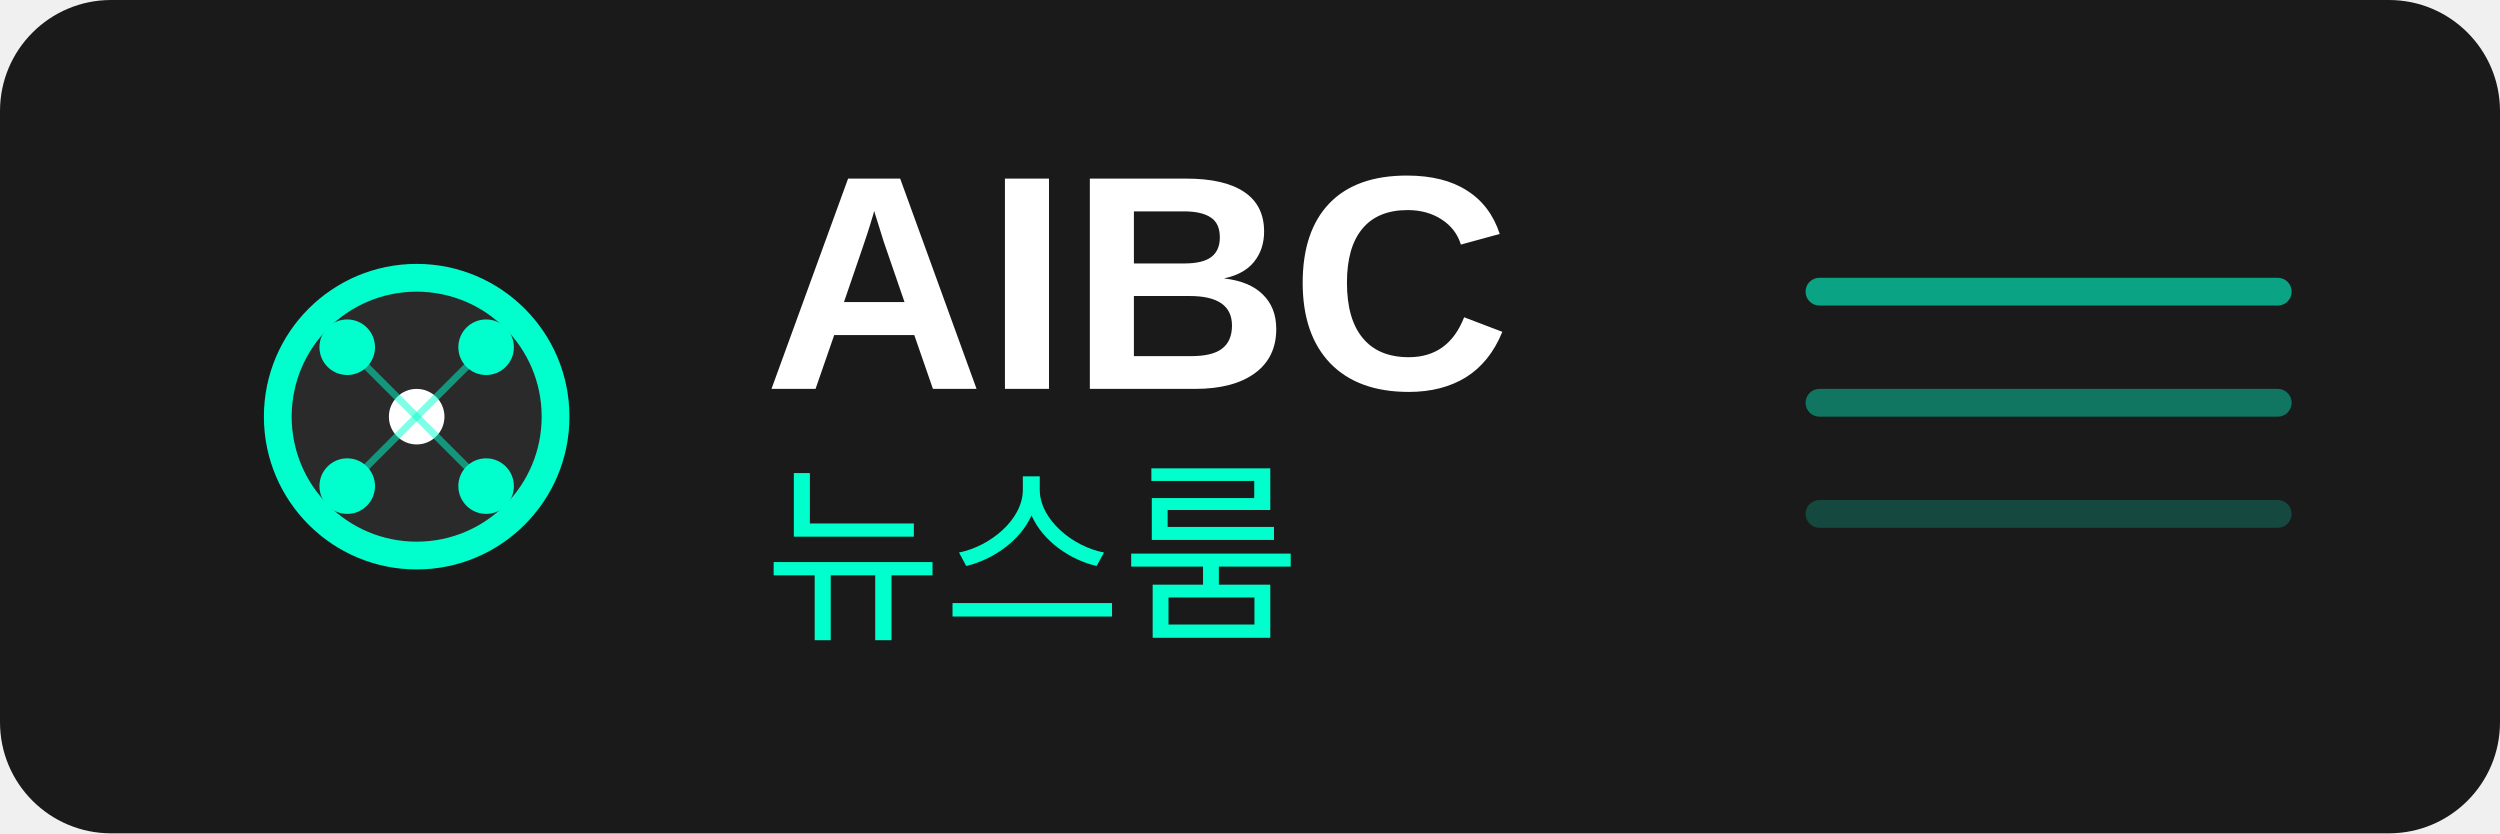
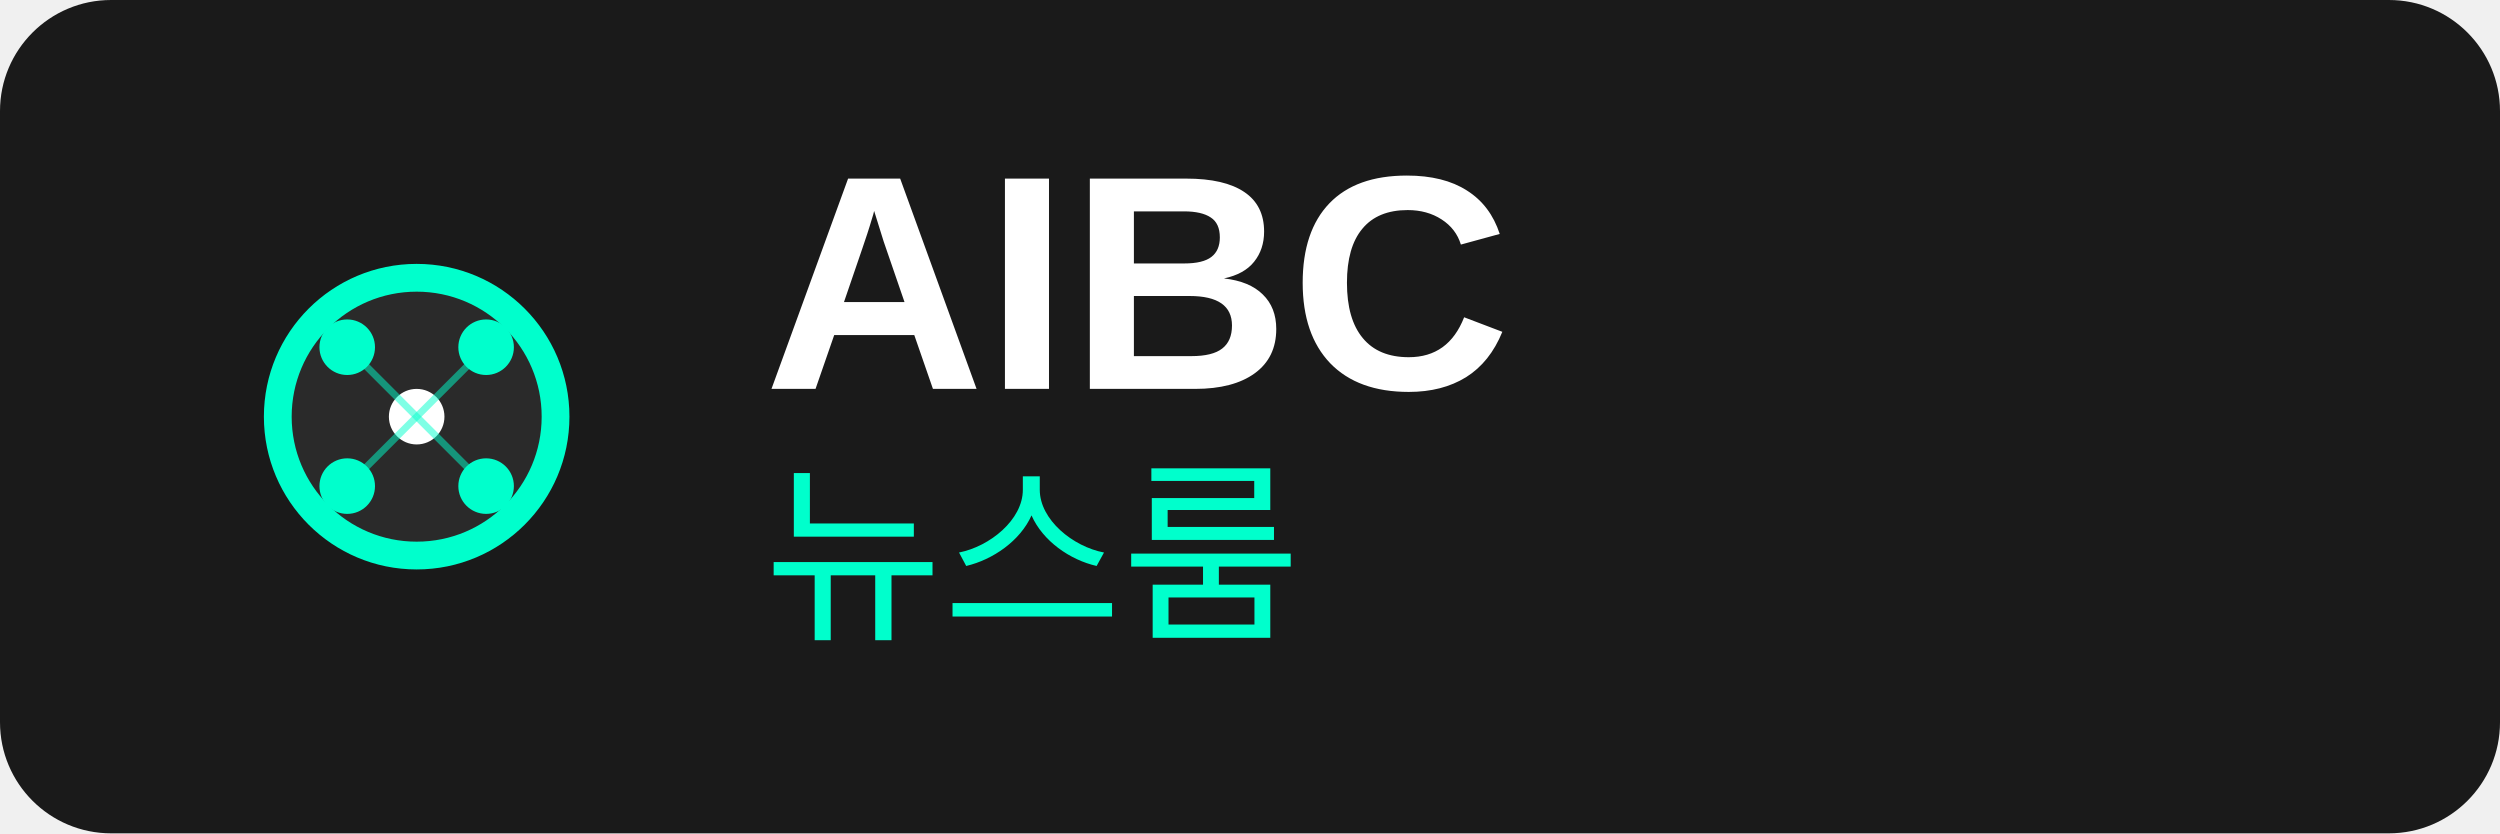
<svg xmlns="http://www.w3.org/2000/svg" width="180" height="60" viewBox="0 0 180 60" fill="none">
  <rect width="180" height="60" rx="8" fill="#1a1a1a" />
  <g transform="translate(15, 15)">
    <path d="M15 5 L15 10 L20 10" stroke="#00ffcc" stroke-width="1.5" fill="none" />
    <path d="M15 25 L15 20 L20 20" stroke="#00ffcc" stroke-width="1.5" fill="none" />
    <path d="M5 15 L10 15" stroke="#00ffcc" stroke-width="1.5" fill="none" />
    <path d="M25 15 L20 15" stroke="#00ffcc" stroke-width="1.5" fill="none" />
    <circle cx="15" cy="15" r="10" fill="#2a2a2a" stroke="#00ffcc" stroke-width="2" />
    <circle cx="10" cy="10" r="2" fill="#00ffcc" />
    <circle cx="20" cy="10" r="2" fill="#00ffcc" />
    <circle cx="10" cy="20" r="2" fill="#00ffcc" />
    <circle cx="20" cy="20" r="2" fill="#00ffcc" />
    <circle cx="15" cy="15" r="2" fill="#ffffff" />
    <line x1="15" y1="15" x2="10" y2="10" stroke="#00ffcc" stroke-width="0.5" opacity="0.5" />
    <line x1="15" y1="15" x2="20" y2="10" stroke="#00ffcc" stroke-width="0.5" opacity="0.5" />
    <line x1="15" y1="15" x2="10" y2="20" stroke="#00ffcc" stroke-width="0.5" opacity="0.5" />
    <line x1="15" y1="15" x2="20" y2="20" stroke="#00ffcc" stroke-width="0.5" opacity="0.5" />
  </g>
  <text x="55" y="28" font-family="Arial, sans-serif" font-size="22" font-weight="bold" fill="#ffffff">AIBC</text>
  <text x="55" y="45" font-family="'Noto Sans KR', sans-serif" font-size="14" fill="#00ffcc">뉴스룸</text>
-   <rect x="130" y="20" width="35" height="2" rx="1" fill="#00ffcc" opacity="0.6" />
-   <rect x="130" y="28" width="35" height="2" rx="1" fill="#00ffcc" opacity="0.4" />
-   <rect x="130" y="36" width="35" height="2" rx="1" fill="#00ffcc" opacity="0.2" />
</svg>
